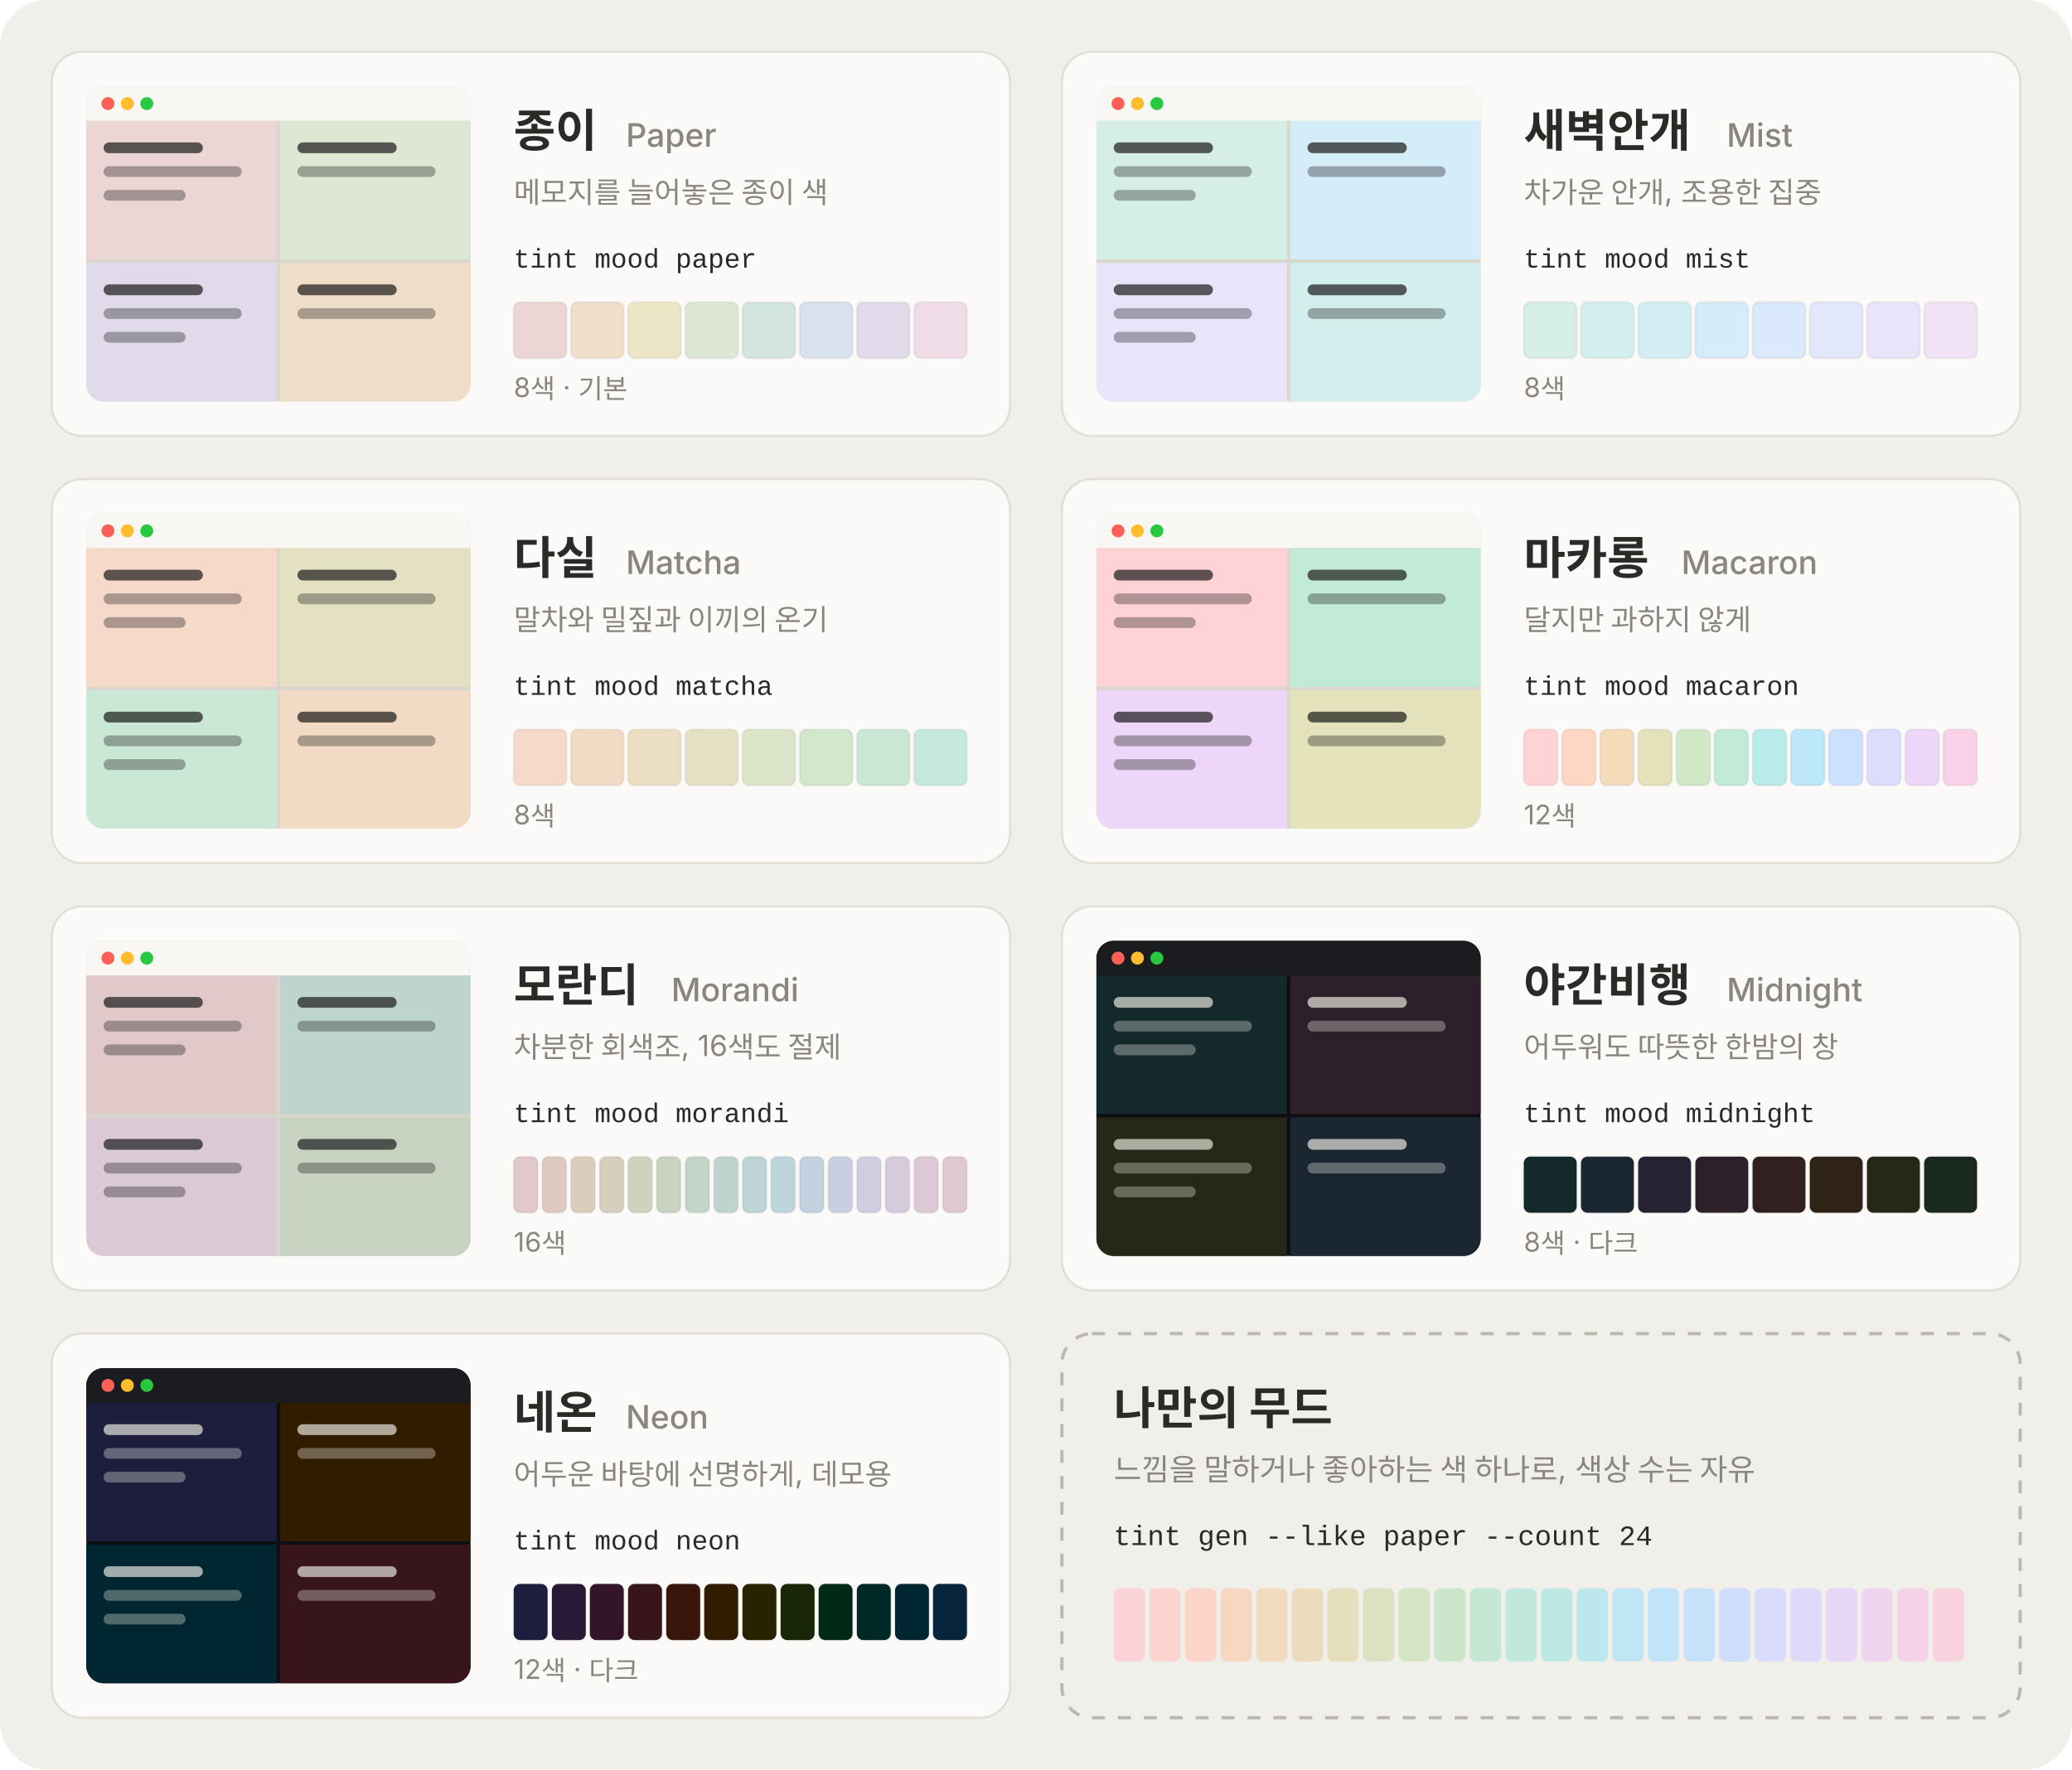
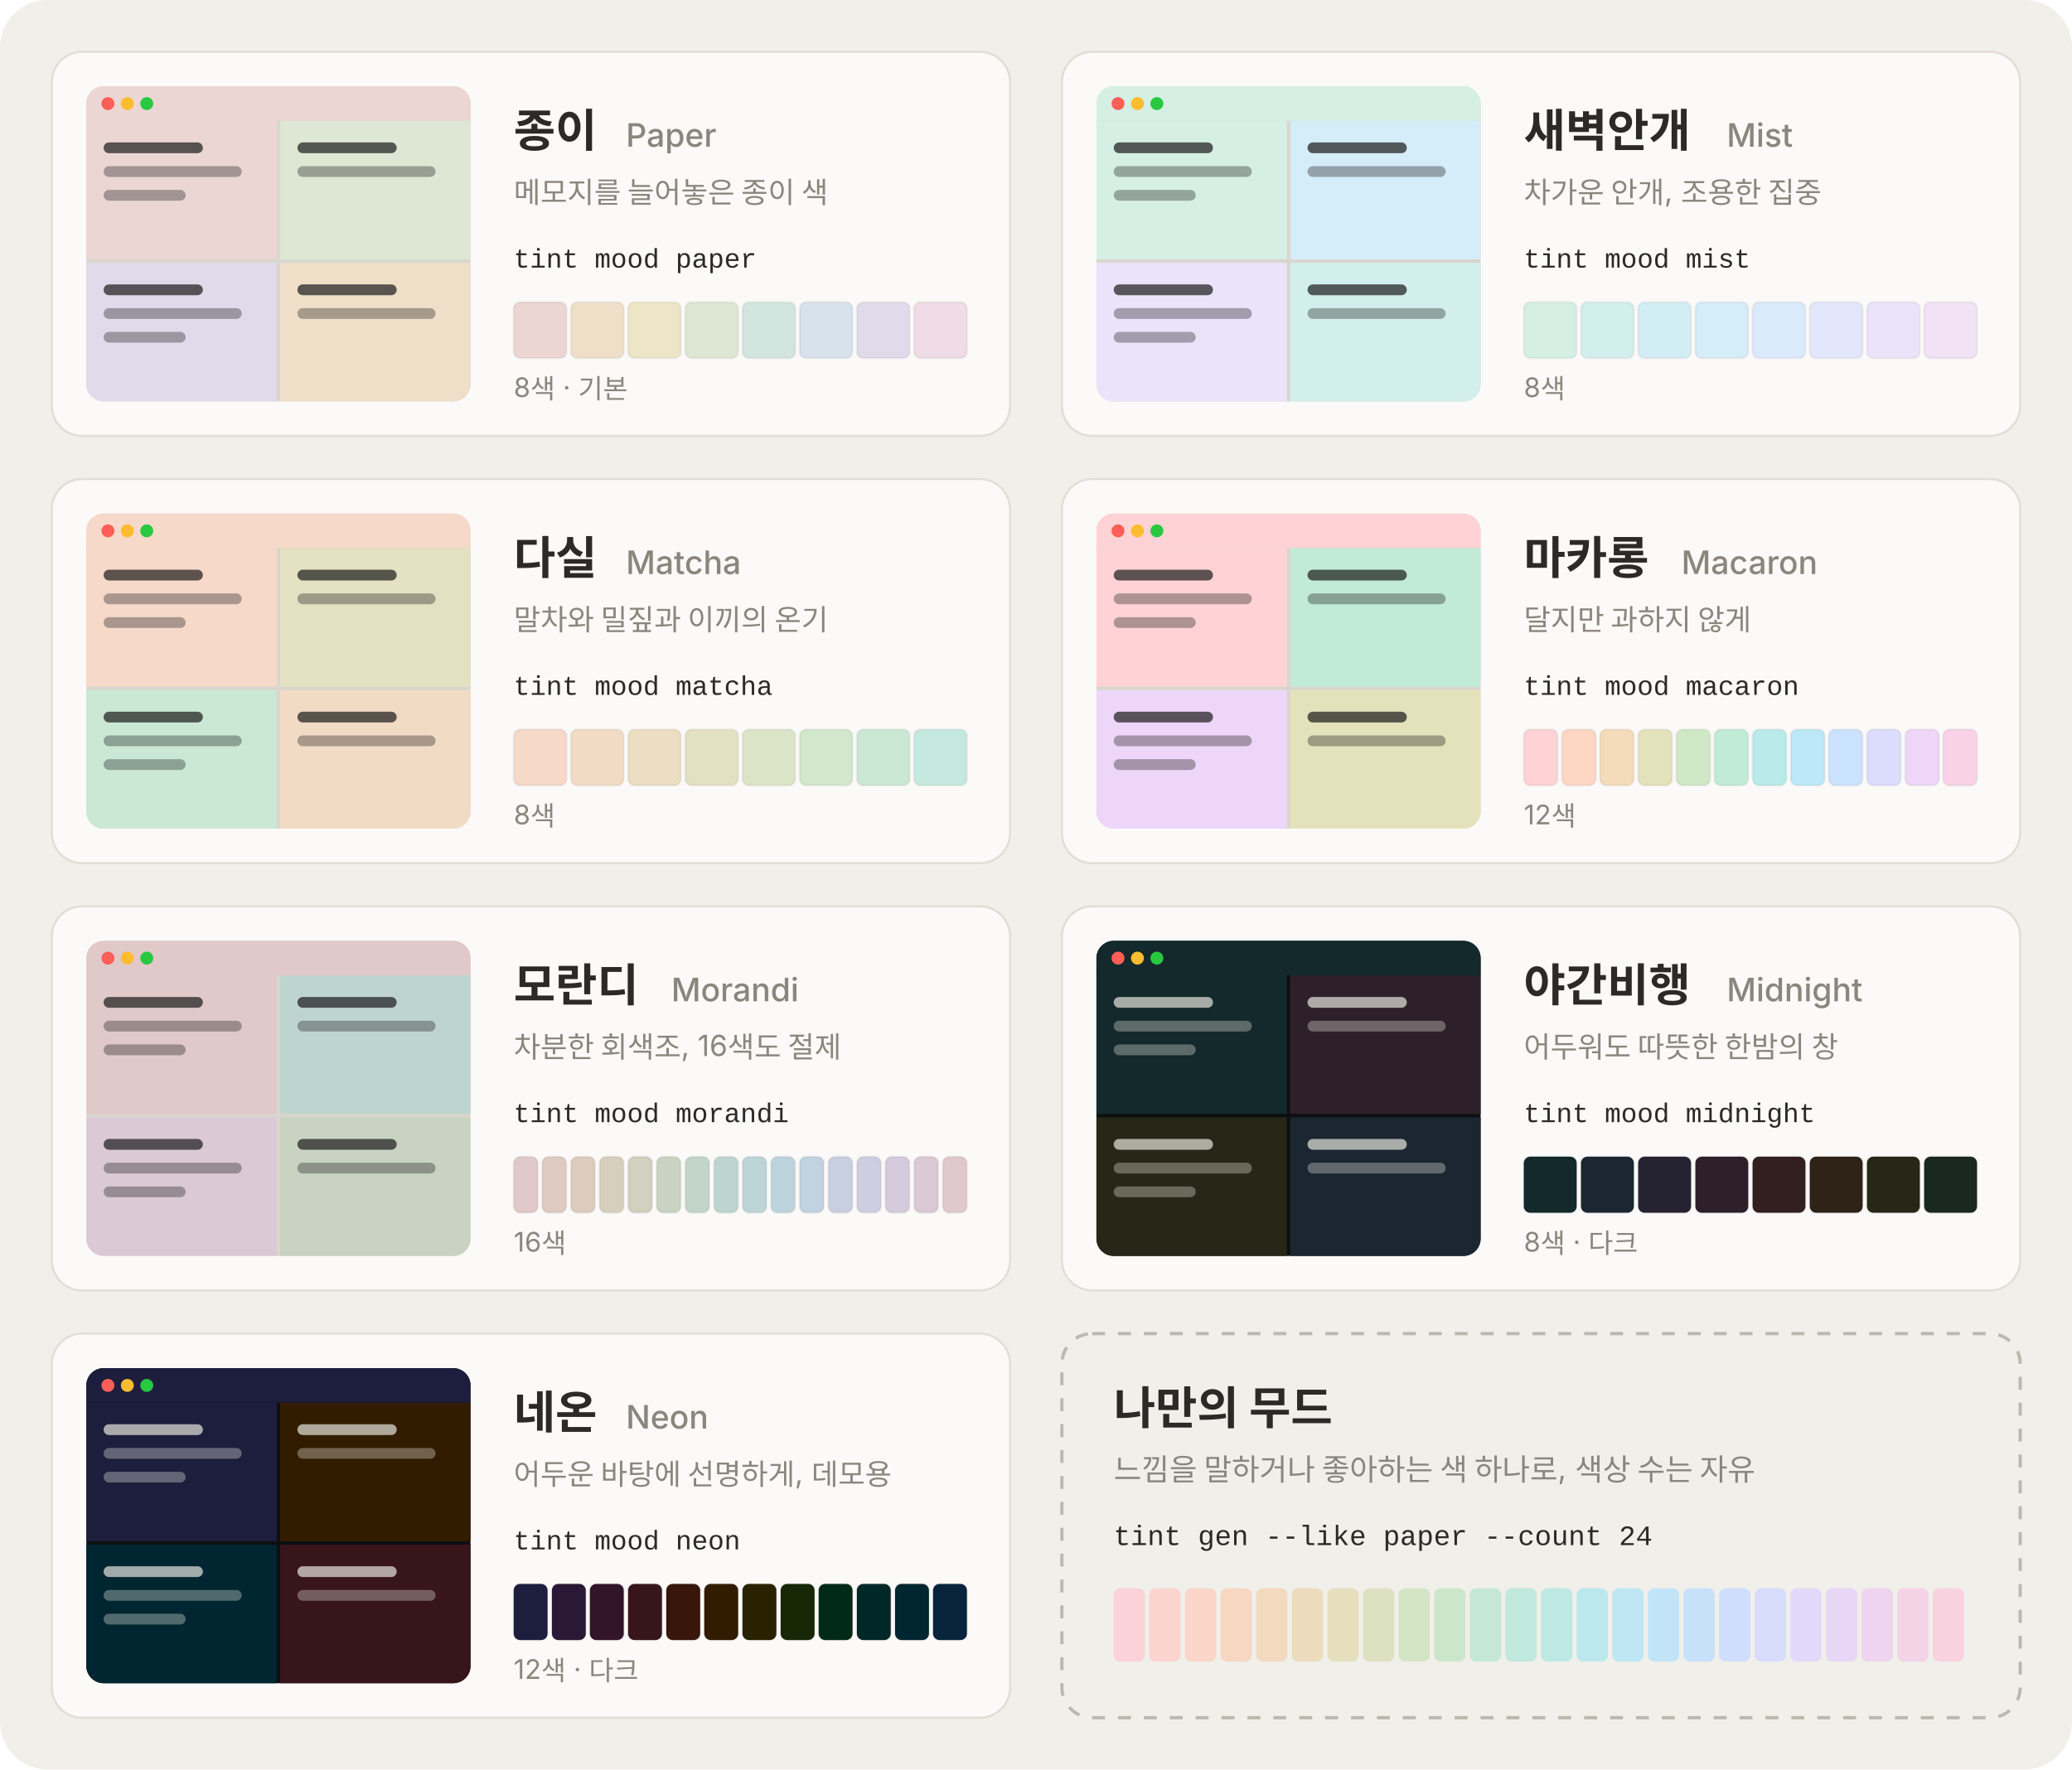
<svg xmlns="http://www.w3.org/2000/svg" viewBox="0 0 960 820" width="960" height="820" role="img" aria-label="ghostty-tint 무드 모음">
  <rect width="960" height="820" rx="22" fill="#F1EFEA" />
  <rect x="24.0" y="24.0" width="444.0" height="178.0" rx="14" fill="#FBFAF8" stroke="#E2DED6" />
  <clipPath id="c0">
    <rect x="40.0" y="40" width="178" height="146" rx="8" />
  </clipPath>
  <g clip-path="url(#c0)">
    <rect x="40.0" y="40.0" width="178.0" height="146.0" fill="#D9D6CE" />
-     <rect x="40.0" y="40.0" width="178.0" height="16.0" fill="#F8F7F4" />
+     <rect x="40.0" y="40.0" width="178.0" height="16.0" fill="#EBD6D3" />
    <circle cx="50.0" cy="48.0" r="3" fill="#FF5F57" />
    <circle cx="59.0" cy="48.0" r="3" fill="#FEBC2E" />
    <circle cx="68.0" cy="48.0" r="3" fill="#28C840" />
    <rect x="40.0" y="56.0" width="88.2" height="64.2" fill="#EBD6D3" />
    <rect x="48.0" y="66.0" width="46.0" height="5.0" rx="2.5" fill="#1A1A1A" opacity="0.7" />
    <rect x="48.0" y="77.0" width="64.0" height="5.0" rx="2.5" fill="#1A1A1A" opacity="0.35" />
    <rect x="48.0" y="88.0" width="38.0" height="5.0" rx="2.5" fill="#1A1A1A" opacity="0.35" />
    <rect x="129.8" y="56.0" width="88.2" height="64.2" fill="#DDE7D3" />
    <rect x="137.8" y="66.0" width="46.0" height="5.0" rx="2.5" fill="#1A1A1A" opacity="0.7" />
    <rect x="137.8" y="77.0" width="64.0" height="5.0" rx="2.5" fill="#1A1A1A" opacity="0.35" />
    <rect x="40.0" y="121.8" width="88.2" height="64.2" fill="#E0DAEA" />
    <rect x="48.0" y="131.8" width="46.0" height="5.0" rx="2.5" fill="#1A1A1A" opacity="0.7" />
    <rect x="48.0" y="142.8" width="64.0" height="5.0" rx="2.5" fill="#1A1A1A" opacity="0.35" />
    <rect x="48.0" y="153.8" width="38.0" height="5.0" rx="2.5" fill="#1A1A1A" opacity="0.35" />
    <rect x="129.8" y="121.8" width="88.2" height="64.2" fill="#EFDFC9" />
    <rect x="137.8" y="131.8" width="46.0" height="5.0" rx="2.5" fill="#1A1A1A" opacity="0.7" />
    <rect x="137.8" y="142.8" width="64.0" height="5.0" rx="2.5" fill="#1A1A1A" opacity="0.35" />
  </g>
  <text x="238.0" y="68.0" font-family="'Apple SD Gothic Neo','Noto Sans KR','Malgun Gothic',-apple-system,sans-serif" font-size="21" font-weight="700" fill="#2B2A27">종이</text>
  <text x="290.0" y="68.0" font-family="'Apple SD Gothic Neo','Noto Sans KR','Malgun Gothic',-apple-system,sans-serif" font-size="15" font-weight="500" fill="#8A867D">Paper</text>
  <text x="238.0" y="94.0" font-family="'Apple SD Gothic Neo','Noto Sans KR','Malgun Gothic',-apple-system,sans-serif" font-size="13.5" fill="#8A867D">메모지를 늘어놓은 종이 색</text>
  <text x="238.0" y="124.0" font-family="ui-monospace,'SF Mono',Menlo,Consolas,'Liberation Mono',monospace" font-size="12.5" fill="#2B2A27">tint mood paper</text>
  <rect x="238.0" y="140.0" width="24.5" height="26.0" rx="3" fill="#EBD6D3" stroke="#000" stroke-opacity=".05" />
  <rect x="264.5" y="140.0" width="24.5" height="26.0" rx="3" fill="#EFDFC9" stroke="#000" stroke-opacity=".05" />
  <rect x="291.0" y="140.0" width="24.5" height="26.0" rx="3" fill="#ECE5C6" stroke="#000" stroke-opacity=".05" />
  <rect x="317.5" y="140.0" width="24.5" height="26.0" rx="3" fill="#DDE7D3" stroke="#000" stroke-opacity=".05" />
  <rect x="344.0" y="140.0" width="24.5" height="26.0" rx="3" fill="#D3E5DF" stroke="#000" stroke-opacity=".05" />
  <rect x="370.5" y="140.0" width="24.5" height="26.0" rx="3" fill="#D7E2EC" stroke="#000" stroke-opacity=".05" />
  <rect x="397.0" y="140.0" width="24.5" height="26.0" rx="3" fill="#E0DAEA" stroke="#000" stroke-opacity=".05" />
  <rect x="423.5" y="140.0" width="24.5" height="26.0" rx="3" fill="#EFDCE6" stroke="#000" stroke-opacity=".05" />
  <text x="238.0" y="184.0" font-family="'Apple SD Gothic Neo','Noto Sans KR','Malgun Gothic',-apple-system,sans-serif" font-size="12.5" fill="#8A867D">8색 · 기본</text>
  <rect x="492.0" y="24.0" width="444.0" height="178.0" rx="14" fill="#FBFAF8" stroke="#E2DED6" />
  <clipPath id="c1">
    <rect x="508.0" y="40" width="178" height="146" rx="8" />
  </clipPath>
  <g clip-path="url(#c1)">
    <rect x="508.0" y="40.0" width="178.0" height="146.0" fill="#D9D6CE" />
-     <rect x="508.0" y="40.0" width="178.0" height="16.0" fill="#F8F7F4" />
+     <rect x="508.0" y="40.0" width="178.0" height="16.0" fill="#D5EFE5" />
    <circle cx="518.0" cy="48.0" r="3" fill="#FF5F57" />
    <circle cx="527.0" cy="48.0" r="3" fill="#FEBC2E" />
    <circle cx="536.0" cy="48.0" r="3" fill="#28C840" />
    <rect x="508.0" y="56.0" width="88.2" height="64.2" fill="#D5EFE5" />
    <rect x="516.0" y="66.0" width="46.0" height="5.0" rx="2.5" fill="#1A1A1A" opacity="0.7" />
    <rect x="516.0" y="77.0" width="64.0" height="5.0" rx="2.5" fill="#1A1A1A" opacity="0.35" />
    <rect x="516.0" y="88.0" width="38.0" height="5.0" rx="2.5" fill="#1A1A1A" opacity="0.35" />
    <rect x="597.8" y="56.0" width="88.2" height="64.2" fill="#D5ECF9" />
    <rect x="605.8" y="66.0" width="46.0" height="5.0" rx="2.5" fill="#1A1A1A" opacity="0.7" />
    <rect x="605.8" y="77.0" width="64.0" height="5.0" rx="2.5" fill="#1A1A1A" opacity="0.35" />
    <rect x="508.0" y="121.8" width="88.2" height="64.2" fill="#EAE4FA" />
    <rect x="516.0" y="131.8" width="46.0" height="5.0" rx="2.5" fill="#1A1A1A" opacity="0.7" />
    <rect x="516.0" y="142.8" width="64.0" height="5.0" rx="2.5" fill="#1A1A1A" opacity="0.35" />
    <rect x="516.0" y="153.8" width="38.0" height="5.0" rx="2.5" fill="#1A1A1A" opacity="0.35" />
    <rect x="597.8" y="121.8" width="88.2" height="64.2" fill="#D2EFED" />
    <rect x="605.8" y="131.8" width="46.0" height="5.0" rx="2.5" fill="#1A1A1A" opacity="0.7" />
    <rect x="605.8" y="142.8" width="64.0" height="5.0" rx="2.5" fill="#1A1A1A" opacity="0.35" />
  </g>
  <text x="706.0" y="68.0" font-family="'Apple SD Gothic Neo','Noto Sans KR','Malgun Gothic',-apple-system,sans-serif" font-size="21" font-weight="700" fill="#2B2A27">새벽안개</text>
  <text x="800.0" y="68.0" font-family="'Apple SD Gothic Neo','Noto Sans KR','Malgun Gothic',-apple-system,sans-serif" font-size="15" font-weight="500" fill="#8A867D">Mist</text>
  <text x="706.0" y="94.0" font-family="'Apple SD Gothic Neo','Noto Sans KR','Malgun Gothic',-apple-system,sans-serif" font-size="13.5" fill="#8A867D">차가운 안개, 조용한 집중</text>
  <text x="706.0" y="124.0" font-family="ui-monospace,'SF Mono',Menlo,Consolas,'Liberation Mono',monospace" font-size="12.5" fill="#2B2A27">tint mood mist</text>
  <rect x="706.0" y="140.0" width="24.5" height="26.0" rx="3" fill="#D5EFE5" stroke="#000" stroke-opacity=".05" />
  <rect x="732.5" y="140.0" width="24.5" height="26.0" rx="3" fill="#D2EFED" stroke="#000" stroke-opacity=".05" />
  <rect x="759.0" y="140.0" width="24.5" height="26.0" rx="3" fill="#D2EEF4" stroke="#000" stroke-opacity=".05" />
  <rect x="785.5" y="140.0" width="24.5" height="26.0" rx="3" fill="#D5ECF9" stroke="#000" stroke-opacity=".05" />
  <rect x="812.0" y="140.0" width="24.5" height="26.0" rx="3" fill="#DBE9FC" stroke="#000" stroke-opacity=".05" />
  <rect x="838.5" y="140.0" width="24.5" height="26.0" rx="3" fill="#E2E7FC" stroke="#000" stroke-opacity=".05" />
  <rect x="865.0" y="140.0" width="24.5" height="26.0" rx="3" fill="#EAE4FA" stroke="#000" stroke-opacity=".05" />
  <rect x="891.5" y="140.0" width="24.5" height="26.0" rx="3" fill="#F1E2F5" stroke="#000" stroke-opacity=".05" />
  <text x="706.0" y="184.0" font-family="'Apple SD Gothic Neo','Noto Sans KR','Malgun Gothic',-apple-system,sans-serif" font-size="12.5" fill="#8A867D">8색</text>
  <rect x="24.0" y="222.0" width="444.0" height="178.0" rx="14" fill="#FBFAF8" stroke="#E2DED6" />
  <clipPath id="c2">
    <rect x="40.0" y="238" width="178" height="146" rx="8" />
  </clipPath>
  <g clip-path="url(#c2)">
    <rect x="40.0" y="238.0" width="178.0" height="146.0" fill="#D9D6CE" />
-     <rect x="40.0" y="238.0" width="178.0" height="16.0" fill="#F8F7F4" />
+     <rect x="40.0" y="238.0" width="178.0" height="16.0" fill="#F7D9C9" />
    <circle cx="50.0" cy="246.0" r="3" fill="#FF5F57" />
    <circle cx="59.0" cy="246.0" r="3" fill="#FEBC2E" />
    <circle cx="68.0" cy="246.0" r="3" fill="#28C840" />
    <rect x="40.0" y="254.0" width="88.2" height="64.2" fill="#F7D9C9" />
    <rect x="48.0" y="264.0" width="46.0" height="5.0" rx="2.5" fill="#1A1A1A" opacity="0.7" />
    <rect x="48.0" y="275.0" width="64.0" height="5.0" rx="2.5" fill="#1A1A1A" opacity="0.35" />
    <rect x="48.0" y="286.0" width="38.0" height="5.0" rx="2.5" fill="#1A1A1A" opacity="0.35" />
    <rect x="129.8" y="254.0" width="88.2" height="64.2" fill="#E4E1C3" />
    <rect x="137.8" y="264.0" width="46.0" height="5.0" rx="2.5" fill="#1A1A1A" opacity="0.7" />
    <rect x="137.8" y="275.0" width="64.0" height="5.0" rx="2.5" fill="#1A1A1A" opacity="0.35" />
    <rect x="40.0" y="319.8" width="88.2" height="64.2" fill="#CBE8D5" />
    <rect x="48.0" y="329.8" width="46.0" height="5.0" rx="2.5" fill="#1A1A1A" opacity="0.7" />
    <rect x="48.0" y="340.8" width="64.0" height="5.0" rx="2.5" fill="#1A1A1A" opacity="0.35" />
    <rect x="48.0" y="351.8" width="38.0" height="5.0" rx="2.5" fill="#1A1A1A" opacity="0.35" />
    <rect x="129.8" y="319.8" width="88.2" height="64.2" fill="#F2DBC4" />
    <rect x="137.8" y="329.8" width="46.0" height="5.0" rx="2.5" fill="#1A1A1A" opacity="0.7" />
    <rect x="137.8" y="340.8" width="64.0" height="5.0" rx="2.5" fill="#1A1A1A" opacity="0.35" />
  </g>
  <text x="238.0" y="266.0" font-family="'Apple SD Gothic Neo','Noto Sans KR','Malgun Gothic',-apple-system,sans-serif" font-size="21" font-weight="700" fill="#2B2A27">다실</text>
  <text x="290.0" y="266.0" font-family="'Apple SD Gothic Neo','Noto Sans KR','Malgun Gothic',-apple-system,sans-serif" font-size="15" font-weight="500" fill="#8A867D">Matcha</text>
  <text x="238.0" y="292.0" font-family="'Apple SD Gothic Neo','Noto Sans KR','Malgun Gothic',-apple-system,sans-serif" font-size="13.5" fill="#8A867D">말차와 밀짚과 이끼의 온기</text>
  <text x="238.0" y="322.0" font-family="ui-monospace,'SF Mono',Menlo,Consolas,'Liberation Mono',monospace" font-size="12.5" fill="#2B2A27">tint mood matcha</text>
  <rect x="238.0" y="338.0" width="24.5" height="26.0" rx="3" fill="#F7D9C9" stroke="#000" stroke-opacity=".05" />
  <rect x="264.5" y="338.0" width="24.5" height="26.0" rx="3" fill="#F2DBC4" stroke="#000" stroke-opacity=".05" />
  <rect x="291.0" y="338.0" width="24.5" height="26.0" rx="3" fill="#ECDEC2" stroke="#000" stroke-opacity=".05" />
  <rect x="317.5" y="338.0" width="24.5" height="26.0" rx="3" fill="#E4E1C3" stroke="#000" stroke-opacity=".05" />
  <rect x="344.0" y="338.0" width="24.5" height="26.0" rx="3" fill="#DBE4C7" stroke="#000" stroke-opacity=".05" />
  <rect x="370.5" y="338.0" width="24.5" height="26.0" rx="3" fill="#D3E7CD" stroke="#000" stroke-opacity=".05" />
  <rect x="397.0" y="338.0" width="24.5" height="26.0" rx="3" fill="#CBE8D5" stroke="#000" stroke-opacity=".05" />
  <rect x="423.5" y="338.0" width="24.5" height="26.0" rx="3" fill="#C5E9DE" stroke="#000" stroke-opacity=".05" />
  <text x="238.0" y="382.0" font-family="'Apple SD Gothic Neo','Noto Sans KR','Malgun Gothic',-apple-system,sans-serif" font-size="12.5" fill="#8A867D">8색</text>
  <rect x="492.0" y="222.0" width="444.0" height="178.0" rx="14" fill="#FBFAF8" stroke="#E2DED6" />
  <clipPath id="c3">
    <rect x="508.0" y="238" width="178" height="146" rx="8" />
  </clipPath>
  <g clip-path="url(#c3)">
    <rect x="508.0" y="238.0" width="178.0" height="146.0" fill="#D9D6CE" />
-     <rect x="508.0" y="238.0" width="178.0" height="16.0" fill="#F8F7F4" />
+     <rect x="508.0" y="238.0" width="178.0" height="16.0" fill="#FFD3D5" />
    <circle cx="518.0" cy="246.0" r="3" fill="#FF5F57" />
    <circle cx="527.0" cy="246.0" r="3" fill="#FEBC2E" />
    <circle cx="536.0" cy="246.0" r="3" fill="#28C840" />
    <rect x="508.0" y="254.0" width="88.2" height="64.2" fill="#FFD3D5" />
    <rect x="516.0" y="264.0" width="46.0" height="5.0" rx="2.5" fill="#1A1A1A" opacity="0.7" />
    <rect x="516.0" y="275.0" width="64.0" height="5.0" rx="2.5" fill="#1A1A1A" opacity="0.35" />
    <rect x="516.0" y="286.0" width="38.0" height="5.0" rx="2.5" fill="#1A1A1A" opacity="0.35" />
    <rect x="597.8" y="254.0" width="88.2" height="64.2" fill="#C1EBD7" />
    <rect x="605.8" y="264.0" width="46.0" height="5.0" rx="2.5" fill="#1A1A1A" opacity="0.7" />
    <rect x="605.8" y="275.0" width="64.0" height="5.0" rx="2.5" fill="#1A1A1A" opacity="0.35" />
    <rect x="508.0" y="319.8" width="88.2" height="64.2" fill="#EDD6F8" />
    <rect x="516.0" y="329.8" width="46.0" height="5.0" rx="2.5" fill="#1A1A1A" opacity="0.7" />
    <rect x="516.0" y="340.8" width="64.0" height="5.0" rx="2.5" fill="#1A1A1A" opacity="0.35" />
    <rect x="516.0" y="351.8" width="38.0" height="5.0" rx="2.5" fill="#1A1A1A" opacity="0.35" />
    <rect x="597.8" y="319.8" width="88.2" height="64.2" fill="#E4E2BB" />
    <rect x="605.8" y="329.8" width="46.0" height="5.0" rx="2.5" fill="#1A1A1A" opacity="0.7" />
    <rect x="605.8" y="340.8" width="64.0" height="5.0" rx="2.5" fill="#1A1A1A" opacity="0.35" />
  </g>
  <text x="706.0" y="266.0" font-family="'Apple SD Gothic Neo','Noto Sans KR','Malgun Gothic',-apple-system,sans-serif" font-size="21" font-weight="700" fill="#2B2A27">마카롱</text>
  <text x="779.0" y="266.0" font-family="'Apple SD Gothic Neo','Noto Sans KR','Malgun Gothic',-apple-system,sans-serif" font-size="15" font-weight="500" fill="#8A867D">Macaron</text>
  <text x="706.0" y="292.0" font-family="'Apple SD Gothic Neo','Noto Sans KR','Malgun Gothic',-apple-system,sans-serif" font-size="13.5" fill="#8A867D">달지만 과하지 않게</text>
  <text x="706.0" y="322.0" font-family="ui-monospace,'SF Mono',Menlo,Consolas,'Liberation Mono',monospace" font-size="12.5" fill="#2B2A27">tint mood macaron</text>
  <rect x="706.0" y="338.0" width="15.7" height="26.0" rx="3" fill="#FFD3D5" stroke="#000" stroke-opacity=".05" />
  <rect x="723.7" y="338.0" width="15.7" height="26.0" rx="3" fill="#FED6C4" stroke="#000" stroke-opacity=".05" />
  <rect x="741.3" y="338.0" width="15.7" height="26.0" rx="3" fill="#F4DBBA" stroke="#000" stroke-opacity=".05" />
  <rect x="759.0" y="338.0" width="15.7" height="26.0" rx="3" fill="#E4E2BB" stroke="#000" stroke-opacity=".05" />
  <rect x="776.7" y="338.0" width="15.7" height="26.0" rx="3" fill="#D1E8C6" stroke="#000" stroke-opacity=".05" />
  <rect x="794.3" y="338.0" width="15.7" height="26.0" rx="3" fill="#C1EBD7" stroke="#000" stroke-opacity=".05" />
  <rect x="812.0" y="338.0" width="15.7" height="26.0" rx="3" fill="#B8EBEA" stroke="#000" stroke-opacity=".05" />
  <rect x="829.7" y="338.0" width="15.7" height="26.0" rx="3" fill="#BCE8FA" stroke="#000" stroke-opacity=".05" />
  <rect x="847.3" y="338.0" width="15.7" height="26.0" rx="3" fill="#CBE2FF" stroke="#000" stroke-opacity=".05" />
  <rect x="865.0" y="338.0" width="15.7" height="26.0" rx="3" fill="#DCDCFF" stroke="#000" stroke-opacity=".05" />
  <rect x="882.7" y="338.0" width="15.7" height="26.0" rx="3" fill="#EDD6F8" stroke="#000" stroke-opacity=".05" />
  <rect x="900.3" y="338.0" width="15.7" height="26.0" rx="3" fill="#FAD2E8" stroke="#000" stroke-opacity=".05" />
  <text x="706.0" y="382.0" font-family="'Apple SD Gothic Neo','Noto Sans KR','Malgun Gothic',-apple-system,sans-serif" font-size="12.5" fill="#8A867D">12색</text>
  <rect x="24.0" y="420.0" width="444.0" height="178.0" rx="14" fill="#FBFAF8" stroke="#E2DED6" />
  <clipPath id="c4">
    <rect x="40.0" y="436" width="178" height="146" rx="8" />
  </clipPath>
  <g clip-path="url(#c4)">
    <rect x="40.0" y="436.0" width="178.0" height="146.0" fill="#D9D6CE" />
-     <rect x="40.0" y="436.0" width="178.0" height="16.0" fill="#F8F7F4" />
+     <rect x="40.0" y="436.0" width="178.0" height="16.0" fill="#E0C9C8" />
    <circle cx="50.0" cy="444.0" r="3" fill="#FF5F57" />
    <circle cx="59.0" cy="444.0" r="3" fill="#FEBC2E" />
    <circle cx="68.0" cy="444.0" r="3" fill="#28C840" />
    <rect x="40.0" y="452.0" width="88.2" height="64.2" fill="#E0C9C8" />
    <rect x="48.0" y="462.0" width="46.0" height="5.0" rx="2.5" fill="#1A1A1A" opacity="0.7" />
    <rect x="48.0" y="473.0" width="64.0" height="5.0" rx="2.5" fill="#1A1A1A" opacity="0.35" />
    <rect x="48.0" y="484.0" width="38.0" height="5.0" rx="2.5" fill="#1A1A1A" opacity="0.35" />
    <rect x="129.8" y="452.0" width="88.2" height="64.2" fill="#BED5CF" />
    <rect x="137.8" y="462.0" width="46.0" height="5.0" rx="2.5" fill="#1A1A1A" opacity="0.7" />
    <rect x="137.8" y="473.0" width="64.0" height="5.0" rx="2.5" fill="#1A1A1A" opacity="0.35" />
    <rect x="40.0" y="517.8" width="88.2" height="64.2" fill="#DBC9D6" />
    <rect x="48.0" y="527.8" width="46.0" height="5.0" rx="2.5" fill="#1A1A1A" opacity="0.7" />
    <rect x="48.0" y="538.8" width="64.0" height="5.0" rx="2.5" fill="#1A1A1A" opacity="0.35" />
    <rect x="48.0" y="549.8" width="38.0" height="5.0" rx="2.5" fill="#1A1A1A" opacity="0.35" />
    <rect x="129.8" y="517.8" width="88.2" height="64.2" fill="#C9D3C2" />
    <rect x="137.8" y="527.8" width="46.0" height="5.0" rx="2.5" fill="#1A1A1A" opacity="0.7" />
    <rect x="137.8" y="538.8" width="64.0" height="5.0" rx="2.5" fill="#1A1A1A" opacity="0.35" />
  </g>
  <text x="238.0" y="464.0" font-family="'Apple SD Gothic Neo','Noto Sans KR','Malgun Gothic',-apple-system,sans-serif" font-size="21" font-weight="700" fill="#2B2A27">모란디</text>
  <text x="311.0" y="464.0" font-family="'Apple SD Gothic Neo','Noto Sans KR','Malgun Gothic',-apple-system,sans-serif" font-size="15" font-weight="500" fill="#8A867D">Morandi</text>
  <text x="238.0" y="490.0" font-family="'Apple SD Gothic Neo','Noto Sans KR','Malgun Gothic',-apple-system,sans-serif" font-size="13.5" fill="#8A867D">차분한 회색조, 16색도 절제</text>
  <text x="238.0" y="520.0" font-family="ui-monospace,'SF Mono',Menlo,Consolas,'Liberation Mono',monospace" font-size="12.5" fill="#2B2A27">tint mood morandi</text>
  <rect x="238.0" y="536.0" width="11.2" height="26.0" rx="3" fill="#E0C9C8" stroke="#000" stroke-opacity=".05" />
  <rect x="251.2" y="536.0" width="11.2" height="26.0" rx="3" fill="#DFCAC2" stroke="#000" stroke-opacity=".05" />
  <rect x="264.5" y="536.0" width="11.2" height="26.0" rx="3" fill="#DCCCBE" stroke="#000" stroke-opacity=".05" />
  <rect x="277.8" y="536.0" width="11.2" height="26.0" rx="3" fill="#D7CFBD" stroke="#000" stroke-opacity=".05" />
  <rect x="291.0" y="536.0" width="11.2" height="26.0" rx="3" fill="#D0D1BE" stroke="#000" stroke-opacity=".05" />
  <rect x="304.2" y="536.0" width="11.2" height="26.0" rx="3" fill="#C9D3C2" stroke="#000" stroke-opacity=".05" />
  <rect x="317.5" y="536.0" width="11.2" height="26.0" rx="3" fill="#C3D5C8" stroke="#000" stroke-opacity=".05" />
  <rect x="330.8" y="536.0" width="11.2" height="26.0" rx="3" fill="#BED5CF" stroke="#000" stroke-opacity=".05" />
  <rect x="344.0" y="536.0" width="11.2" height="26.0" rx="3" fill="#BDD5D6" stroke="#000" stroke-opacity=".05" />
  <rect x="357.2" y="536.0" width="11.2" height="26.0" rx="3" fill="#BED4DC" stroke="#000" stroke-opacity=".05" />
  <rect x="370.5" y="536.0" width="11.2" height="26.0" rx="3" fill="#C2D2E0" stroke="#000" stroke-opacity=".05" />
  <rect x="383.8" y="536.0" width="11.2" height="26.0" rx="3" fill="#C8CFE1" stroke="#000" stroke-opacity=".05" />
  <rect x="397.0" y="536.0" width="11.2" height="26.0" rx="3" fill="#CFCDE0" stroke="#000" stroke-opacity=".05" />
  <rect x="410.2" y="536.0" width="11.2" height="26.0" rx="3" fill="#D5CBDC" stroke="#000" stroke-opacity=".05" />
  <rect x="423.5" y="536.0" width="11.2" height="26.0" rx="3" fill="#DBC9D6" stroke="#000" stroke-opacity=".05" />
  <rect x="436.8" y="536.0" width="11.2" height="26.0" rx="3" fill="#DFC9CF" stroke="#000" stroke-opacity=".05" />
  <text x="238.0" y="580.0" font-family="'Apple SD Gothic Neo','Noto Sans KR','Malgun Gothic',-apple-system,sans-serif" font-size="12.5" fill="#8A867D">16색</text>
  <rect x="492.0" y="420.0" width="444.0" height="178.0" rx="14" fill="#FBFAF8" stroke="#E2DED6" />
  <clipPath id="c5">
    <rect x="508.0" y="436" width="178" height="146" rx="8" />
  </clipPath>
  <g clip-path="url(#c5)">
    <rect x="508.0" y="436.0" width="178.0" height="146.0" fill="#0E0F12" />
-     <rect x="508.0" y="436.0" width="178.0" height="16.0" fill="#1B1C20" />
+     <rect x="508.0" y="436.0" width="178.0" height="16.0" fill="#13292B" />
    <circle cx="518.0" cy="444.0" r="3" fill="#FF5F57" />
    <circle cx="527.0" cy="444.0" r="3" fill="#FEBC2E" />
    <circle cx="536.0" cy="444.0" r="3" fill="#28C840" />
    <rect x="508.0" y="452.0" width="88.2" height="64.2" fill="#13292B" />
    <rect x="516.0" y="462.0" width="46.0" height="5.0" rx="2.5" fill="#E6E4DC" opacity="0.7" />
    <rect x="516.0" y="473.0" width="64.0" height="5.0" rx="2.5" fill="#E6E4DC" opacity="0.35" />
    <rect x="516.0" y="484.0" width="38.0" height="5.0" rx="2.5" fill="#E6E4DC" opacity="0.35" />
    <rect x="597.8" y="452.0" width="88.2" height="64.2" fill="#2E202B" />
    <rect x="605.8" y="462.0" width="46.0" height="5.0" rx="2.5" fill="#E6E4DC" opacity="0.7" />
    <rect x="605.8" y="473.0" width="64.0" height="5.0" rx="2.5" fill="#E6E4DC" opacity="0.35" />
    <rect x="508.0" y="517.8" width="88.2" height="64.2" fill="#262716" />
    <rect x="516.0" y="527.8" width="46.0" height="5.0" rx="2.5" fill="#E6E4DC" opacity="0.7" />
    <rect x="516.0" y="538.8" width="64.0" height="5.0" rx="2.5" fill="#E6E4DC" opacity="0.35" />
    <rect x="516.0" y="549.8" width="38.0" height="5.0" rx="2.5" fill="#E6E4DC" opacity="0.35" />
    <rect x="597.8" y="517.8" width="88.2" height="64.2" fill="#1A2732" />
    <rect x="605.8" y="527.8" width="46.0" height="5.0" rx="2.5" fill="#E6E4DC" opacity="0.7" />
    <rect x="605.8" y="538.8" width="64.0" height="5.0" rx="2.5" fill="#E6E4DC" opacity="0.35" />
  </g>
  <text x="706.0" y="464.0" font-family="'Apple SD Gothic Neo','Noto Sans KR','Malgun Gothic',-apple-system,sans-serif" font-size="21" font-weight="700" fill="#2B2A27">야간비행</text>
  <text x="800.0" y="464.0" font-family="'Apple SD Gothic Neo','Noto Sans KR','Malgun Gothic',-apple-system,sans-serif" font-size="15" font-weight="500" fill="#8A867D">Midnight</text>
  <text x="706.0" y="490.0" font-family="'Apple SD Gothic Neo','Noto Sans KR','Malgun Gothic',-apple-system,sans-serif" font-size="13.5" fill="#8A867D">어두워도 따뜻한 한밤의 창</text>
  <text x="706.0" y="520.0" font-family="ui-monospace,'SF Mono',Menlo,Consolas,'Liberation Mono',monospace" font-size="12.5" fill="#2B2A27">tint mood midnight</text>
  <rect x="706.0" y="536.0" width="24.5" height="26.0" rx="3" fill="#13292B" stroke="#000" stroke-opacity=".05" />
  <rect x="732.5" y="536.0" width="24.5" height="26.0" rx="3" fill="#1A2732" stroke="#000" stroke-opacity=".05" />
  <rect x="759.0" y="536.0" width="24.5" height="26.0" rx="3" fill="#252332" stroke="#000" stroke-opacity=".05" />
  <rect x="785.5" y="536.0" width="24.5" height="26.0" rx="3" fill="#2E202B" stroke="#000" stroke-opacity=".05" />
  <rect x="812.0" y="536.0" width="24.5" height="26.0" rx="3" fill="#322020" stroke="#000" stroke-opacity=".05" />
  <rect x="838.5" y="536.0" width="24.5" height="26.0" rx="3" fill="#2F2217" stroke="#000" stroke-opacity=".05" />
  <rect x="865.0" y="536.0" width="24.5" height="26.0" rx="3" fill="#262716" stroke="#000" stroke-opacity=".05" />
  <rect x="891.5" y="536.0" width="24.5" height="26.0" rx="3" fill="#1A291F" stroke="#000" stroke-opacity=".05" />
  <text x="706.0" y="580.0" font-family="'Apple SD Gothic Neo','Noto Sans KR','Malgun Gothic',-apple-system,sans-serif" font-size="12.5" fill="#8A867D">8색 · 다크</text>
  <rect x="24.0" y="618.0" width="444.0" height="178.0" rx="14" fill="#FBFAF8" stroke="#E2DED6" />
  <clipPath id="c6">
    <rect x="40.0" y="634" width="178" height="146" rx="8" />
  </clipPath>
  <g clip-path="url(#c6)">
    <rect x="40.0" y="634.0" width="178.0" height="146.0" fill="#0E0F12" />
-     <rect x="40.0" y="634.0" width="178.0" height="16.0" fill="#1B1C20" />
+     <rect x="40.0" y="634.0" width="178.0" height="16.0" fill="#1D1E3D" />
    <circle cx="50.0" cy="642.0" r="3" fill="#FF5F57" />
    <circle cx="59.0" cy="642.0" r="3" fill="#FEBC2E" />
    <circle cx="68.0" cy="642.0" r="3" fill="#28C840" />
    <rect x="40.0" y="650.0" width="88.2" height="64.2" fill="#1D1E3D" />
    <rect x="48.0" y="660.0" width="46.0" height="5.0" rx="2.5" fill="#E6E4DC" opacity="0.7" />
    <rect x="48.0" y="671.0" width="64.0" height="5.0" rx="2.5" fill="#E6E4DC" opacity="0.35" />
    <rect x="48.0" y="682.0" width="38.0" height="5.0" rx="2.5" fill="#E6E4DC" opacity="0.35" />
    <rect x="129.8" y="650.0" width="88.2" height="64.2" fill="#321C00" />
    <rect x="137.8" y="660.0" width="46.0" height="5.0" rx="2.5" fill="#E6E4DC" opacity="0.7" />
    <rect x="137.8" y="671.0" width="64.0" height="5.0" rx="2.5" fill="#E6E4DC" opacity="0.35" />
    <rect x="40.0" y="715.8" width="88.2" height="64.2" fill="#002631" />
    <rect x="48.0" y="725.8" width="46.0" height="5.0" rx="2.5" fill="#E6E4DC" opacity="0.7" />
    <rect x="48.0" y="736.8" width="64.0" height="5.0" rx="2.5" fill="#E6E4DC" opacity="0.35" />
    <rect x="48.0" y="747.8" width="38.0" height="5.0" rx="2.5" fill="#E6E4DC" opacity="0.35" />
    <rect x="129.8" y="715.8" width="88.2" height="64.2" fill="#38141B" />
    <rect x="137.8" y="725.8" width="46.0" height="5.0" rx="2.5" fill="#E6E4DC" opacity="0.7" />
    <rect x="137.8" y="736.8" width="64.0" height="5.0" rx="2.5" fill="#E6E4DC" opacity="0.35" />
  </g>
  <text x="238.0" y="662.0" font-family="'Apple SD Gothic Neo','Noto Sans KR','Malgun Gothic',-apple-system,sans-serif" font-size="21" font-weight="700" fill="#2B2A27">네온</text>
  <text x="290.0" y="662.0" font-family="'Apple SD Gothic Neo','Noto Sans KR','Malgun Gothic',-apple-system,sans-serif" font-size="15" font-weight="500" fill="#8A867D">Neon</text>
  <text x="238.0" y="688.0" font-family="'Apple SD Gothic Neo','Noto Sans KR','Malgun Gothic',-apple-system,sans-serif" font-size="13.5" fill="#8A867D">어두운 바탕에 선명하게, 데모용</text>
  <text x="238.0" y="718.0" font-family="ui-monospace,'SF Mono',Menlo,Consolas,'Liberation Mono',monospace" font-size="12.5" fill="#2B2A27">tint mood neon</text>
  <rect x="238.0" y="734.0" width="15.7" height="26.0" rx="3" fill="#1D1E3D" stroke="#000" stroke-opacity=".05" />
  <rect x="255.7" y="734.0" width="15.7" height="26.0" rx="3" fill="#2A1936" stroke="#000" stroke-opacity=".05" />
  <rect x="273.3" y="734.0" width="15.7" height="26.0" rx="3" fill="#33152A" stroke="#000" stroke-opacity=".05" />
  <rect x="291.0" y="734.0" width="15.7" height="26.0" rx="3" fill="#38141B" stroke="#000" stroke-opacity=".05" />
  <rect x="308.7" y="734.0" width="15.7" height="26.0" rx="3" fill="#38160A" stroke="#000" stroke-opacity=".05" />
  <rect x="326.3" y="734.0" width="15.7" height="26.0" rx="3" fill="#321C00" stroke="#000" stroke-opacity=".05" />
  <rect x="344.0" y="734.0" width="15.7" height="26.0" rx="3" fill="#282200" stroke="#000" stroke-opacity=".05" />
  <rect x="361.7" y="734.0" width="15.7" height="26.0" rx="3" fill="#182705" stroke="#000" stroke-opacity=".05" />
  <rect x="379.3" y="734.0" width="15.7" height="26.0" rx="3" fill="#002A18" stroke="#000" stroke-opacity=".05" />
  <rect x="397.0" y="734.0" width="15.7" height="26.0" rx="3" fill="#002826" stroke="#000" stroke-opacity=".05" />
  <rect x="414.7" y="734.0" width="15.7" height="26.0" rx="3" fill="#002631" stroke="#000" stroke-opacity=".05" />
  <rect x="432.3" y="734.0" width="15.7" height="26.0" rx="3" fill="#08233C" stroke="#000" stroke-opacity=".05" />
  <text x="238.0" y="778.0" font-family="'Apple SD Gothic Neo','Noto Sans KR','Malgun Gothic',-apple-system,sans-serif" font-size="12.5" fill="#8A867D">12색 · 다크</text>
  <rect x="492.0" y="618.0" width="444.0" height="178.0" rx="14" fill="none" stroke="#BDB8AD" stroke-width="1.5" stroke-dasharray="6 6" />
  <text x="516.0" y="660.0" font-family="'Apple SD Gothic Neo','Noto Sans KR','Malgun Gothic',-apple-system,sans-serif" font-size="21" font-weight="700" fill="#2B2A27">나만의 무드</text>
  <text x="516.0" y="686.0" font-family="'Apple SD Gothic Neo','Noto Sans KR','Malgun Gothic',-apple-system,sans-serif" font-size="14" fill="#8A867D">느낌을 말하거나 좋아하는 색 하나로, 색상 수는 자유</text>
  <text x="516.0" y="716.0" font-family="ui-monospace,'SF Mono',Menlo,Consolas,'Liberation Mono',monospace" font-size="13" fill="#2B2A27">tint gen --like paper --count 24</text>
  <rect x="516.0" y="736.0" width="14.5" height="34.0" rx="3" fill="#FAD2D7" />
  <rect x="532.5" y="736.0" width="14.5" height="34.0" rx="3" fill="#FBD3CF" />
  <rect x="549.0" y="736.0" width="14.5" height="34.0" rx="3" fill="#FAD5C8" />
  <rect x="565.5" y="736.0" width="14.5" height="34.0" rx="3" fill="#F7D7C2" />
  <rect x="582.0" y="736.0" width="14.5" height="34.0" rx="3" fill="#F2DABF" />
  <rect x="598.5" y="736.0" width="14.5" height="34.0" rx="3" fill="#ECDCBD" />
  <rect x="615.0" y="736.0" width="14.5" height="34.0" rx="3" fill="#E5DFBE" />
  <rect x="631.5" y="736.0" width="14.5" height="34.0" rx="3" fill="#DCE2C1" />
  <rect x="648.0" y="736.0" width="14.5" height="34.0" rx="3" fill="#D4E5C6" />
  <rect x="664.5" y="736.0" width="14.5" height="34.0" rx="3" fill="#CCE6CC" />
  <rect x="681.0" y="736.0" width="14.5" height="34.0" rx="3" fill="#C5E8D4" />
  <rect x="697.5" y="736.0" width="14.5" height="34.0" rx="3" fill="#C0E8DC" />
  <rect x="714.0" y="736.0" width="14.5" height="34.0" rx="3" fill="#BDE8E4" />
  <rect x="730.5" y="736.0" width="14.5" height="34.0" rx="3" fill="#BCE7EC" />
  <rect x="747.0" y="736.0" width="14.5" height="34.0" rx="3" fill="#BEE6F3" />
  <rect x="763.5" y="736.0" width="14.5" height="34.0" rx="3" fill="#C2E4F8" />
  <rect x="780.0" y="736.0" width="14.5" height="34.0" rx="3" fill="#C8E1FB" />
  <rect x="796.5" y="736.0" width="14.5" height="34.0" rx="3" fill="#D0DEFD" />
  <rect x="813.0" y="736.0" width="14.5" height="34.0" rx="3" fill="#D7DBFC" />
  <rect x="829.5" y="736.0" width="14.5" height="34.0" rx="3" fill="#E0D9FA" />
  <rect x="846.0" y="736.0" width="14.5" height="34.0" rx="3" fill="#E7D6F5" />
  <rect x="862.5" y="736.0" width="14.5" height="34.0" rx="3" fill="#EED4EF" />
  <rect x="879.0" y="736.0" width="14.5" height="34.0" rx="3" fill="#F4D3E7" />
  <rect x="895.5" y="736.0" width="14.5" height="34.0" rx="3" fill="#F8D2DF" />
</svg>
